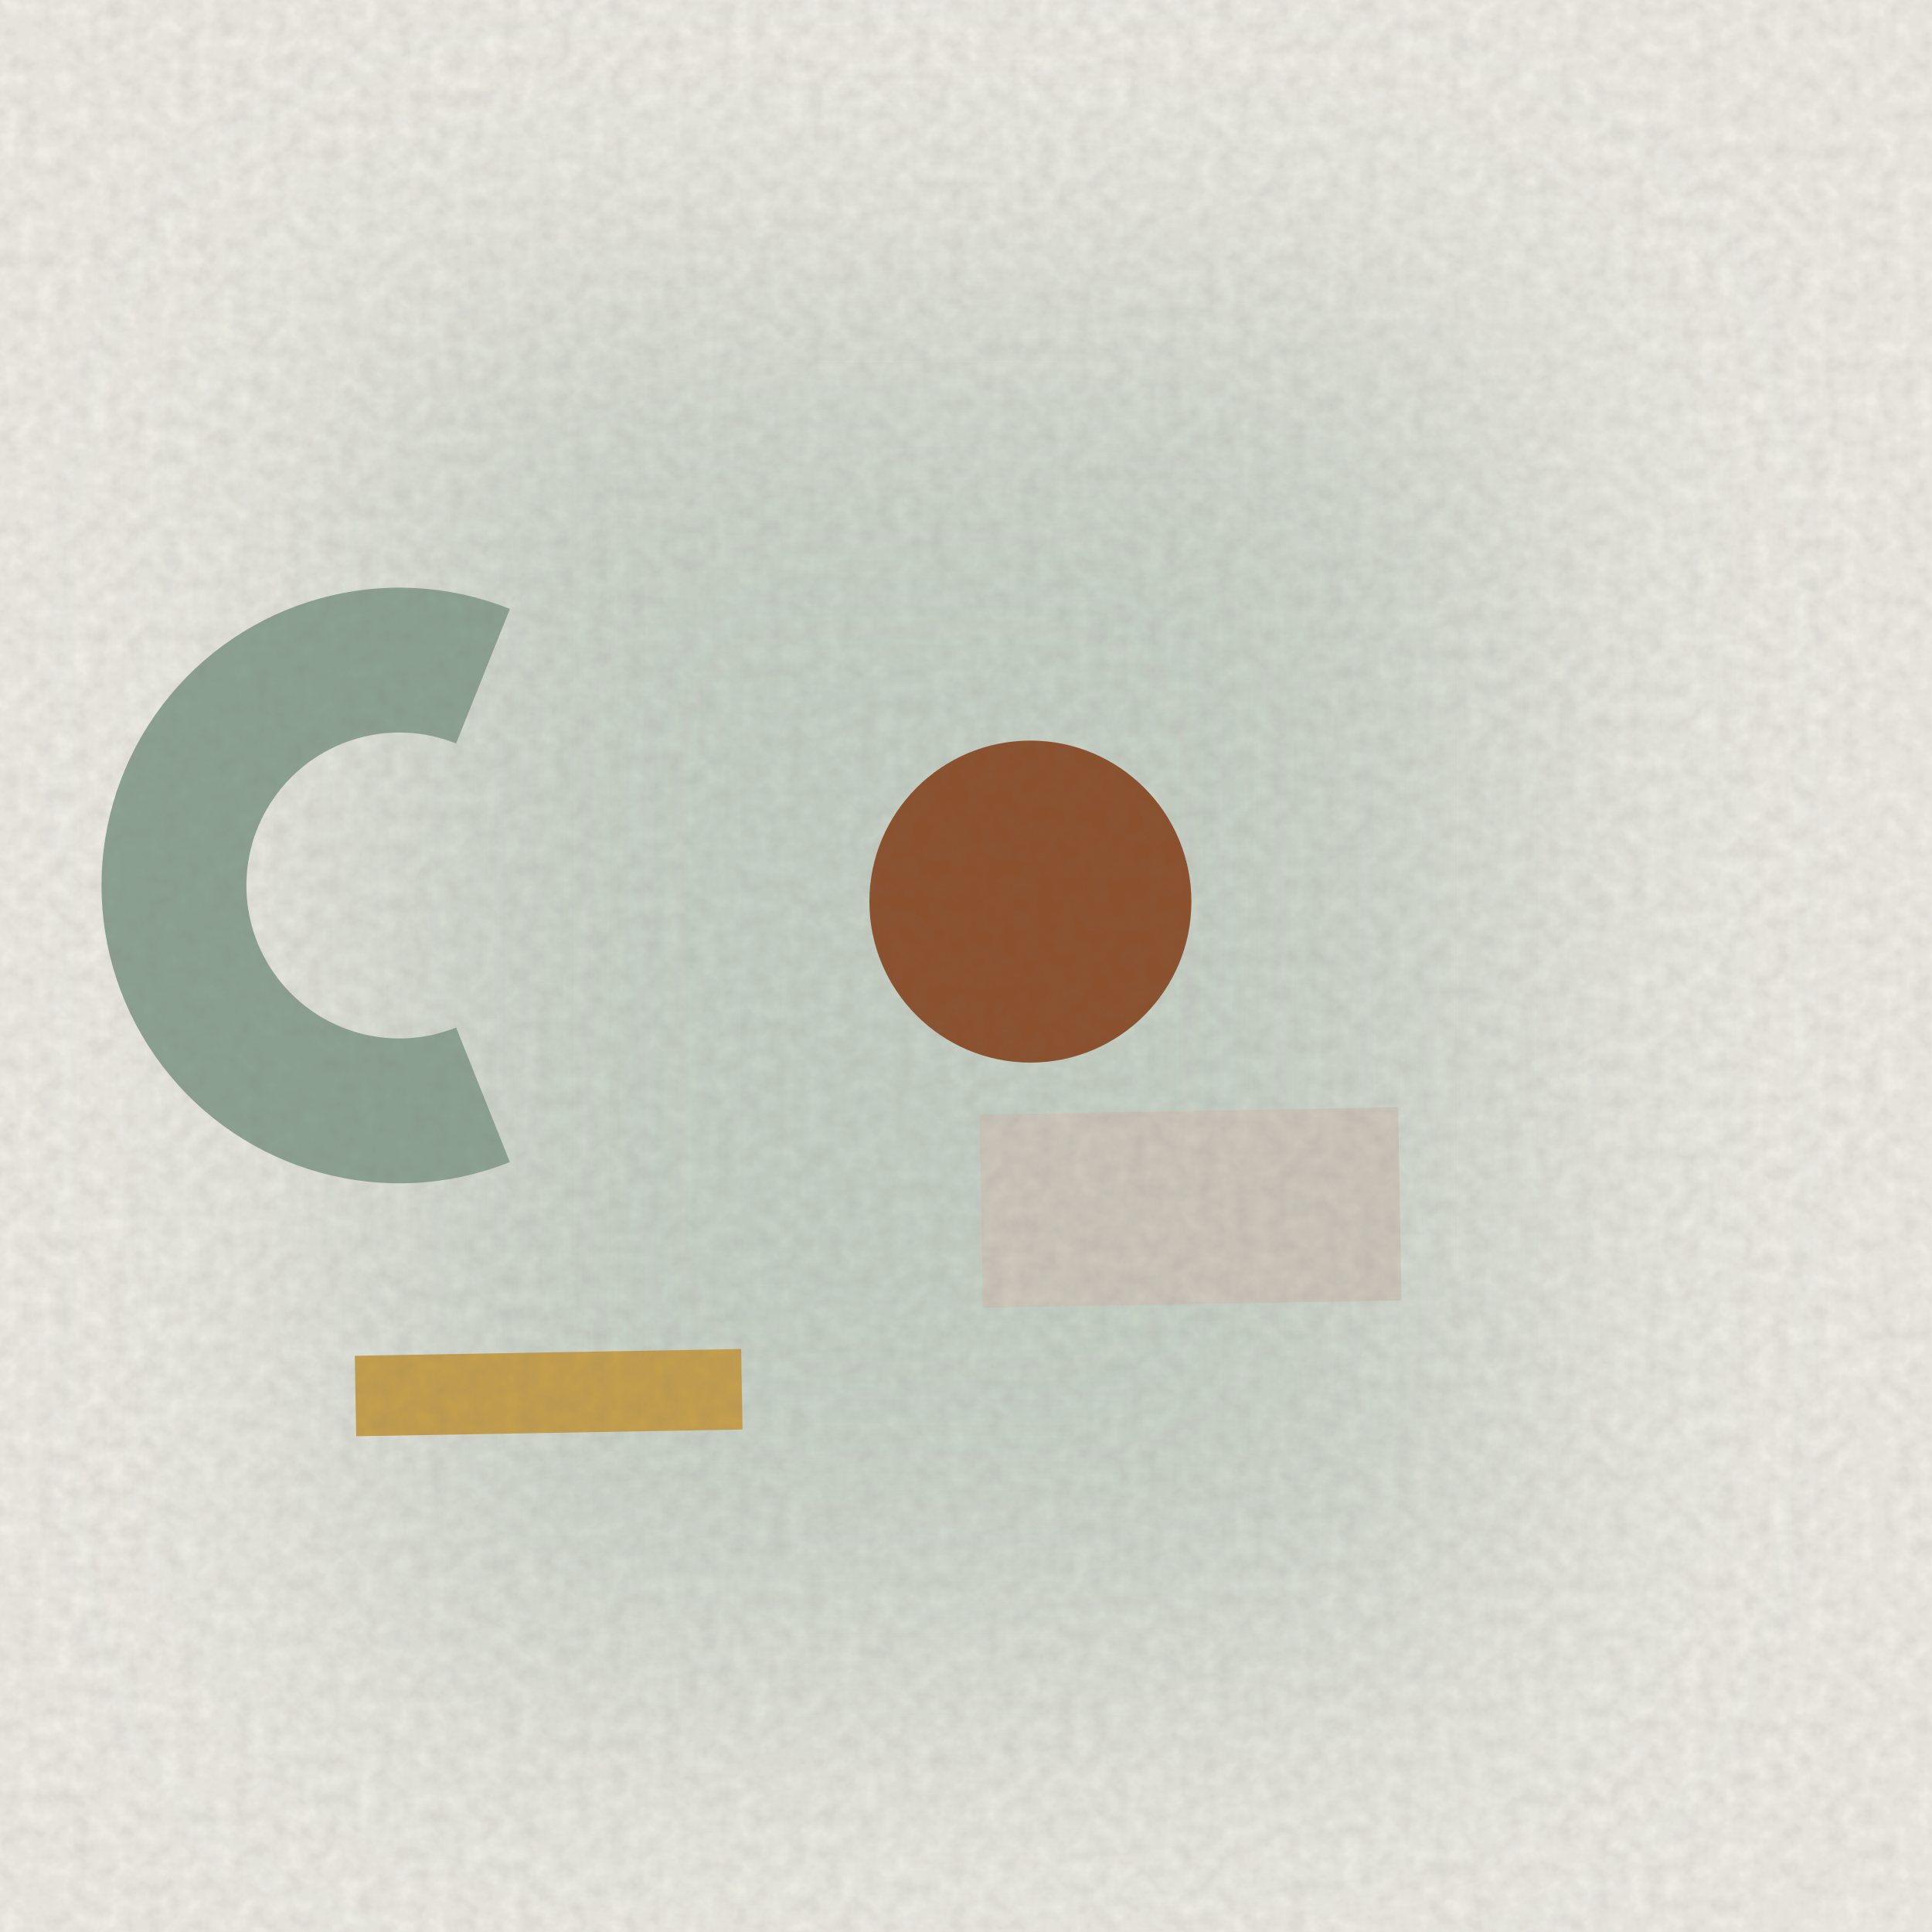
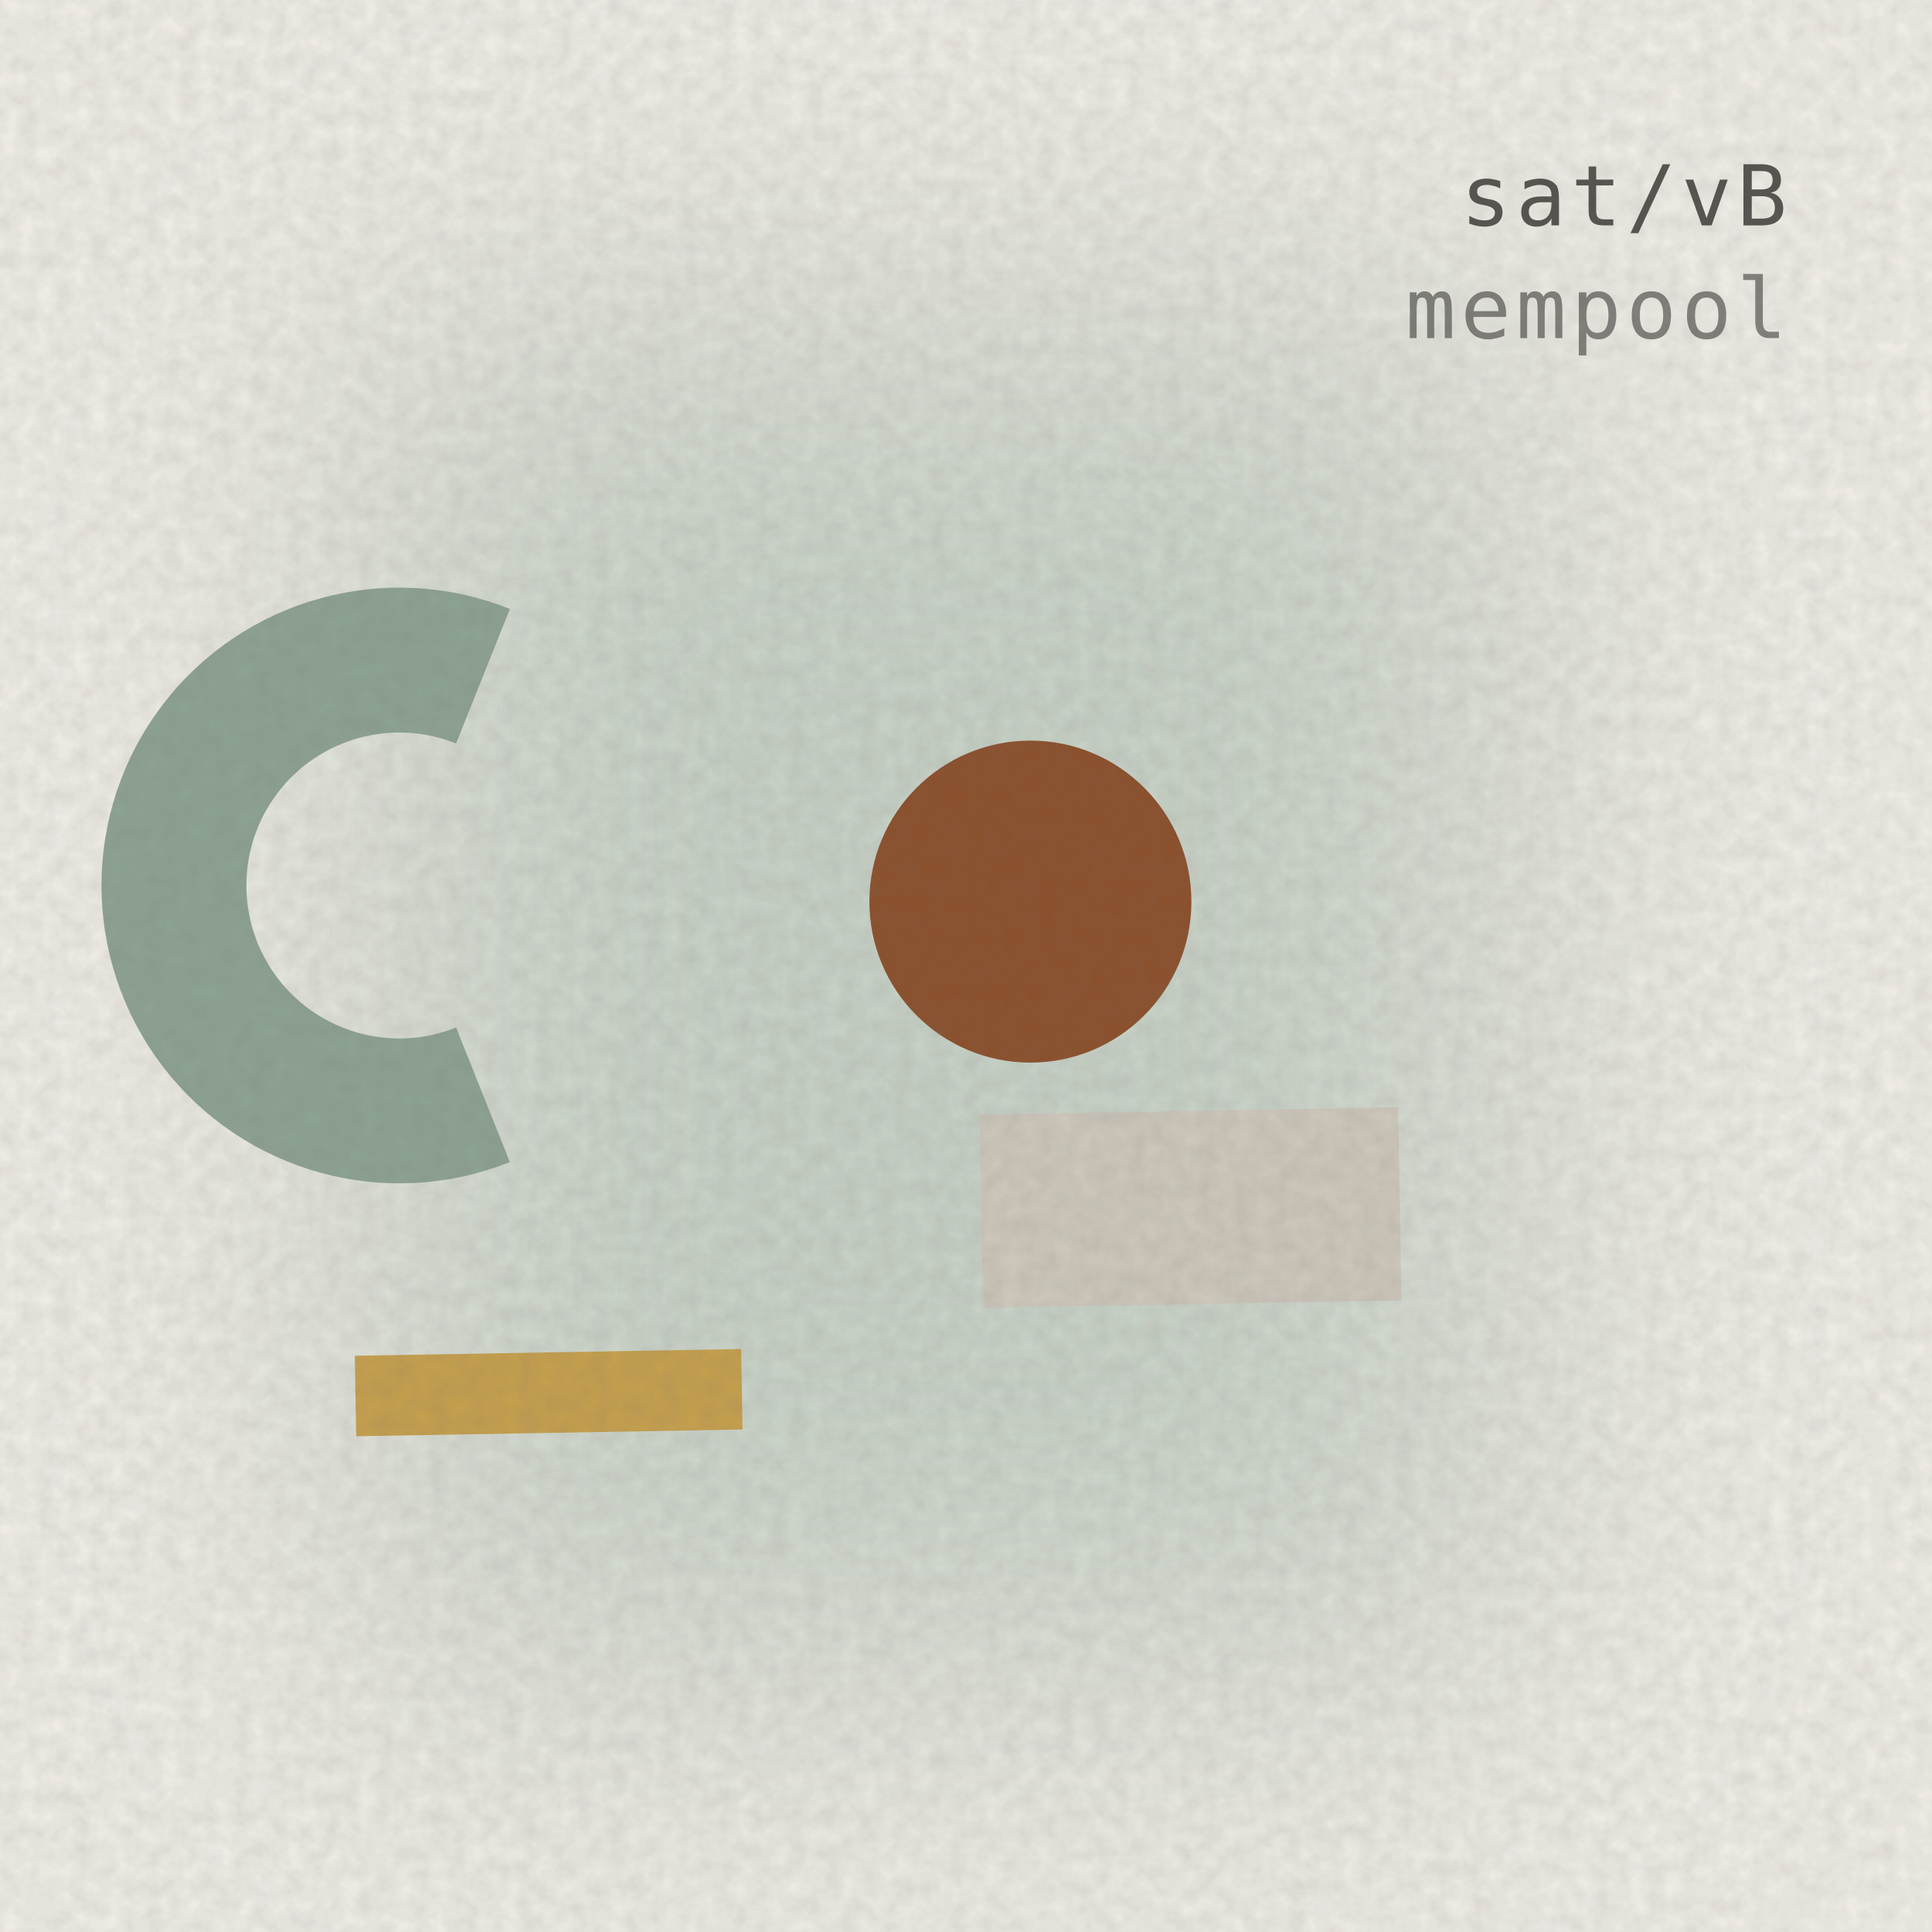
<svg xmlns="http://www.w3.org/2000/svg" viewBox="0 0 120 120" width="120" height="120">
  <defs>
    <clipPath id="c">
      <rect width="120" height="120" />
    </clipPath>
    <filter id="b" x="-50%" y="-50%" width="200%" height="200%">
      <feGaussianBlur stdDeviation="11" />
    </filter>
    <filter id="b2" x="-50%" y="-50%" width="200%" height="200%">
      <feGaussianBlur stdDeviation="4" />
    </filter>
    <filter id="g" x="0" y="0" width="100%" height="100%">
      <feTurbulence type="fractalNoise" baseFrequency="0.9" numOctaves="3" seed="213" stitchTiles="stitch" />
      <feColorMatrix type="matrix" values="0 0 0 0 0.17  0 0 0 0 0.16  0 0 0 0 0.15  0 0 0 0.55 0" />
    </filter>
    <pattern id="h" width="4" height="4" patternUnits="userSpaceOnUse">
      <circle cx="2" cy="2" r="0.9" fill="#2E2D2A" />
    </pattern>
  </defs>
  <g clip-path="url(#c)">
    <rect width="120" height="120" fill="#F2EFE8" />
    <rect x="23" y="20" width="70" height="84" fill="#C9D3C8" filter="url(#b)" />
    <path d="M30 42 a14 14 0 1 0 0 26" fill="none" stroke="#8DA393" stroke-width="9" />
    <circle cx="64" cy="56" r="10" fill="#8C4F2A" />
    <rect x="22" y="84" width="24" height="5" fill="#C7A04C" transform="rotate(-1 34 82)" />
    <rect x="61" y="69" width="26" height="12" fill="#CFC9BD" transform="rotate(-1 74 78)" />
    <rect width="120" height="120" filter="url(#g)" opacity="0.35" />
+     <text x="111" y="14" text-anchor="end" font-family="IBM Plex Mono, ui-monospace, Menlo, Consolas, monospace" font-size="5.2" letter-spacing="0.3" fill="#2E2D2A" fill-opacity="0.78">sat/vB</text>
+     <text x="111" y="21" text-anchor="end" font-family="IBM Plex Mono, ui-monospace, Menlo, Consolas, monospace" font-size="5.2" letter-spacing="0.3" fill="#2E2D2A" fill-opacity="0.55">mempool</text>
  </g>
</svg>
